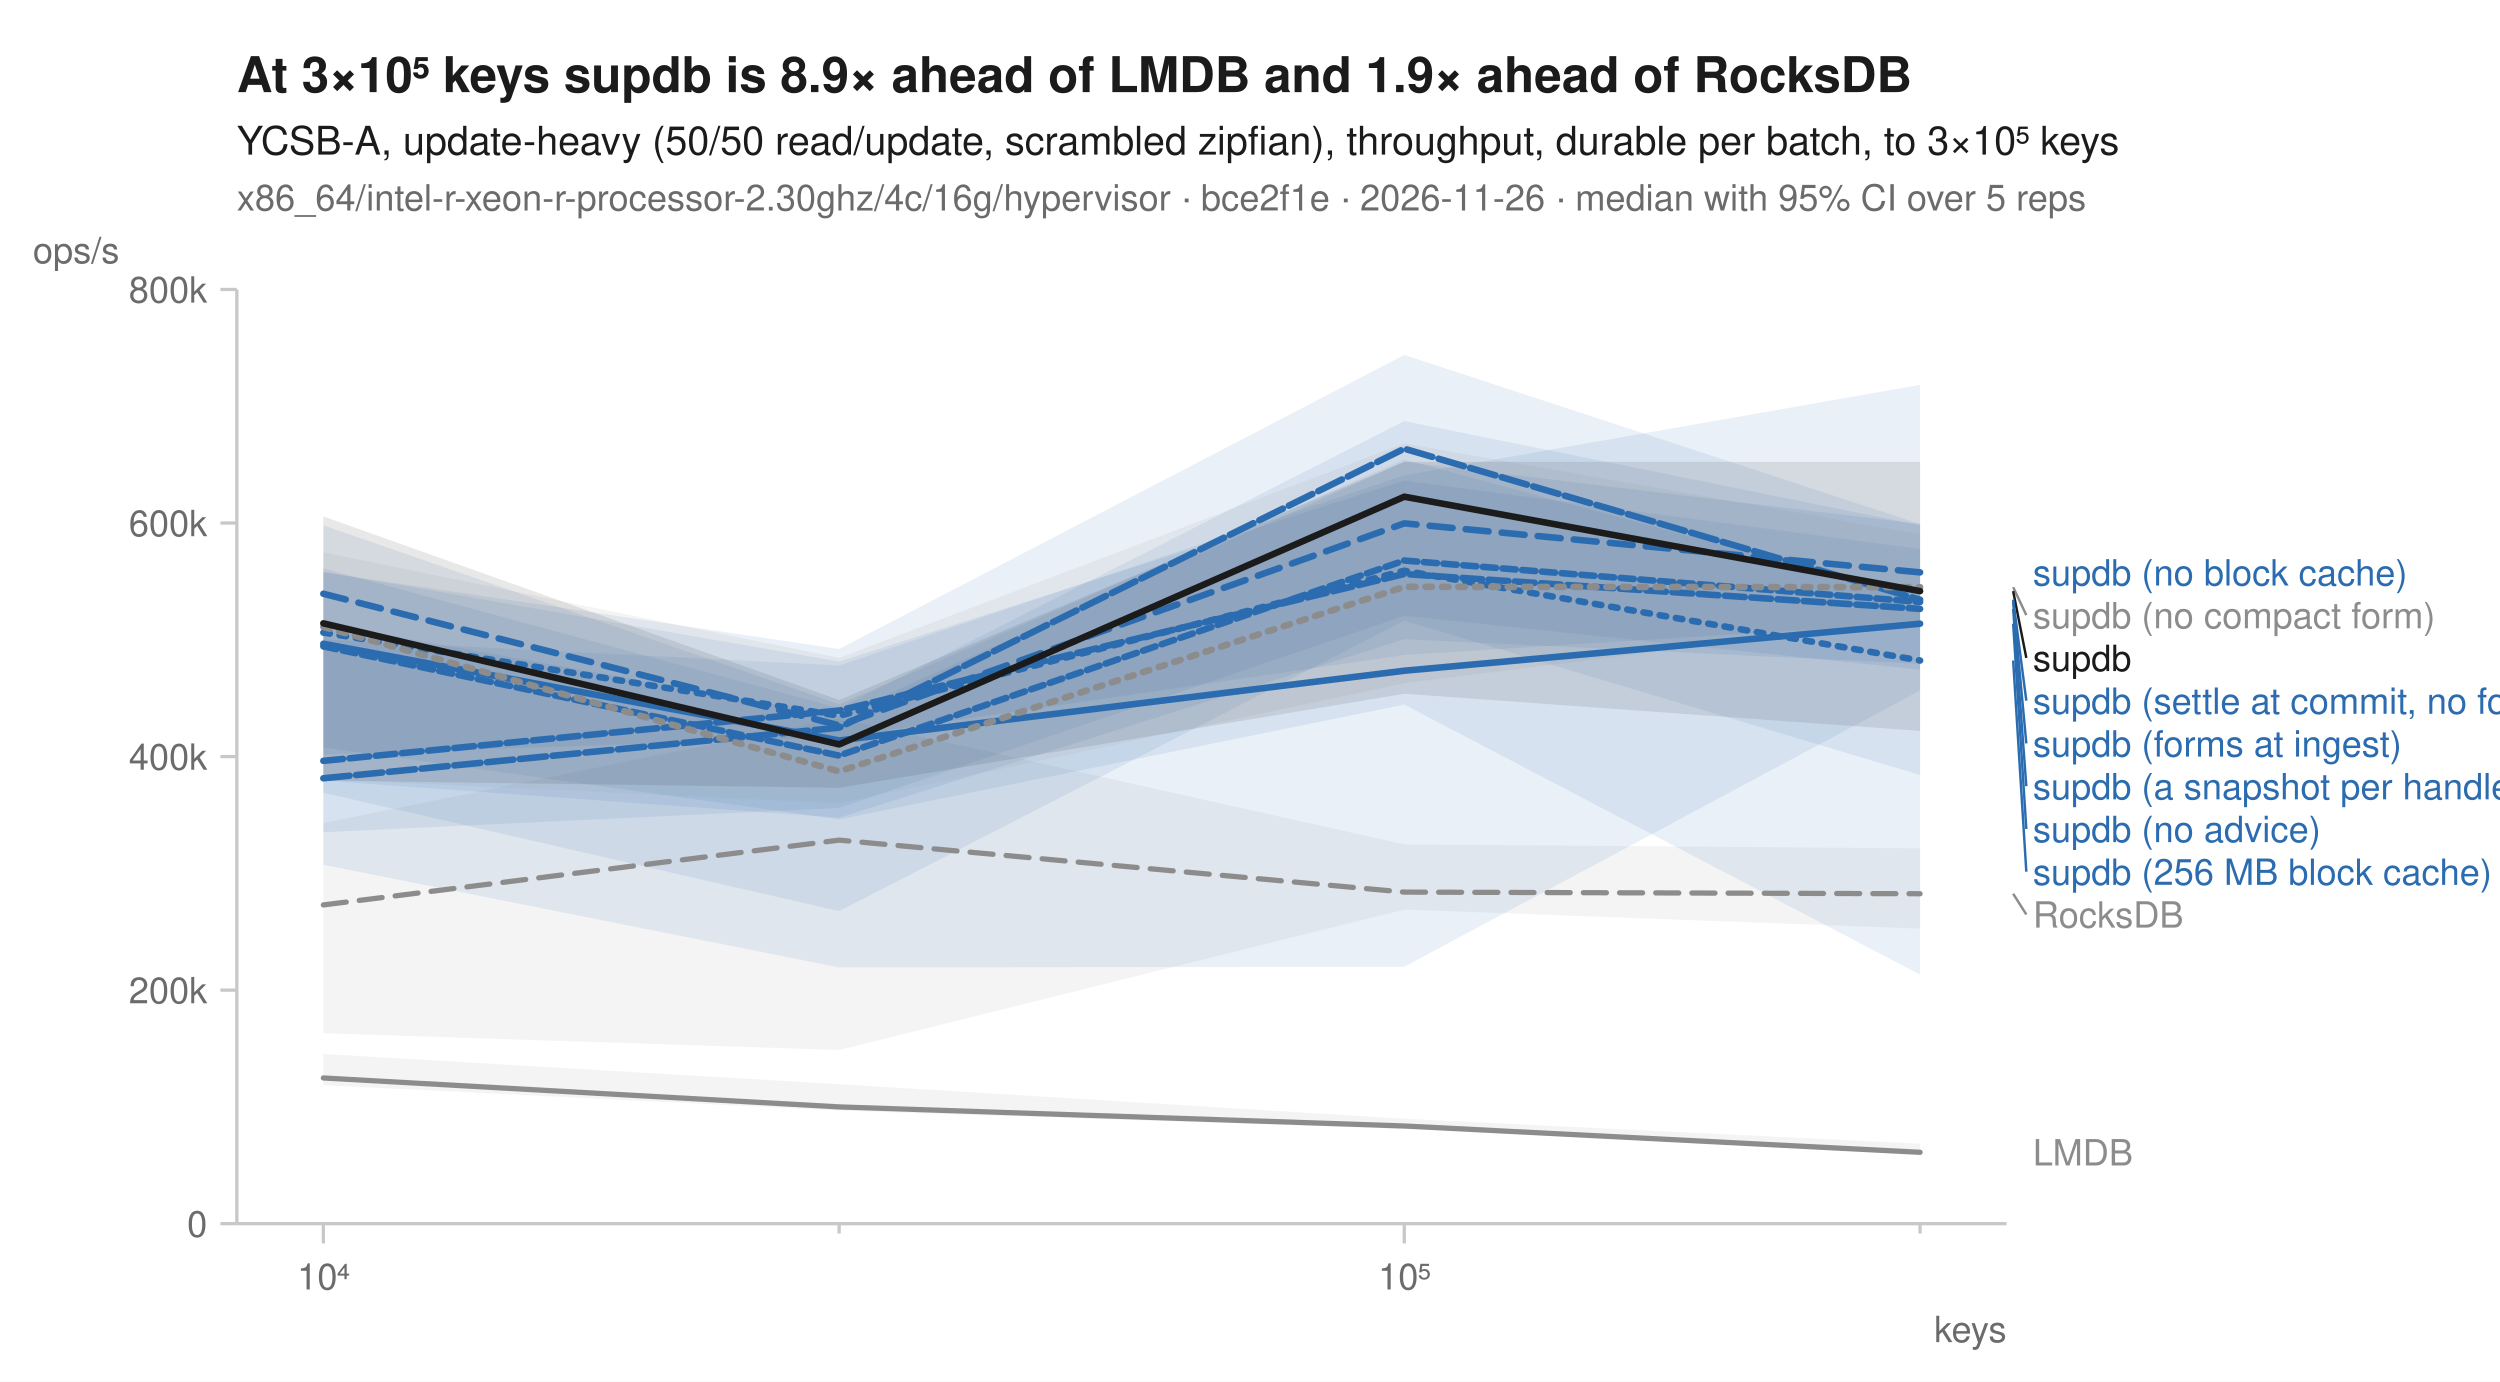
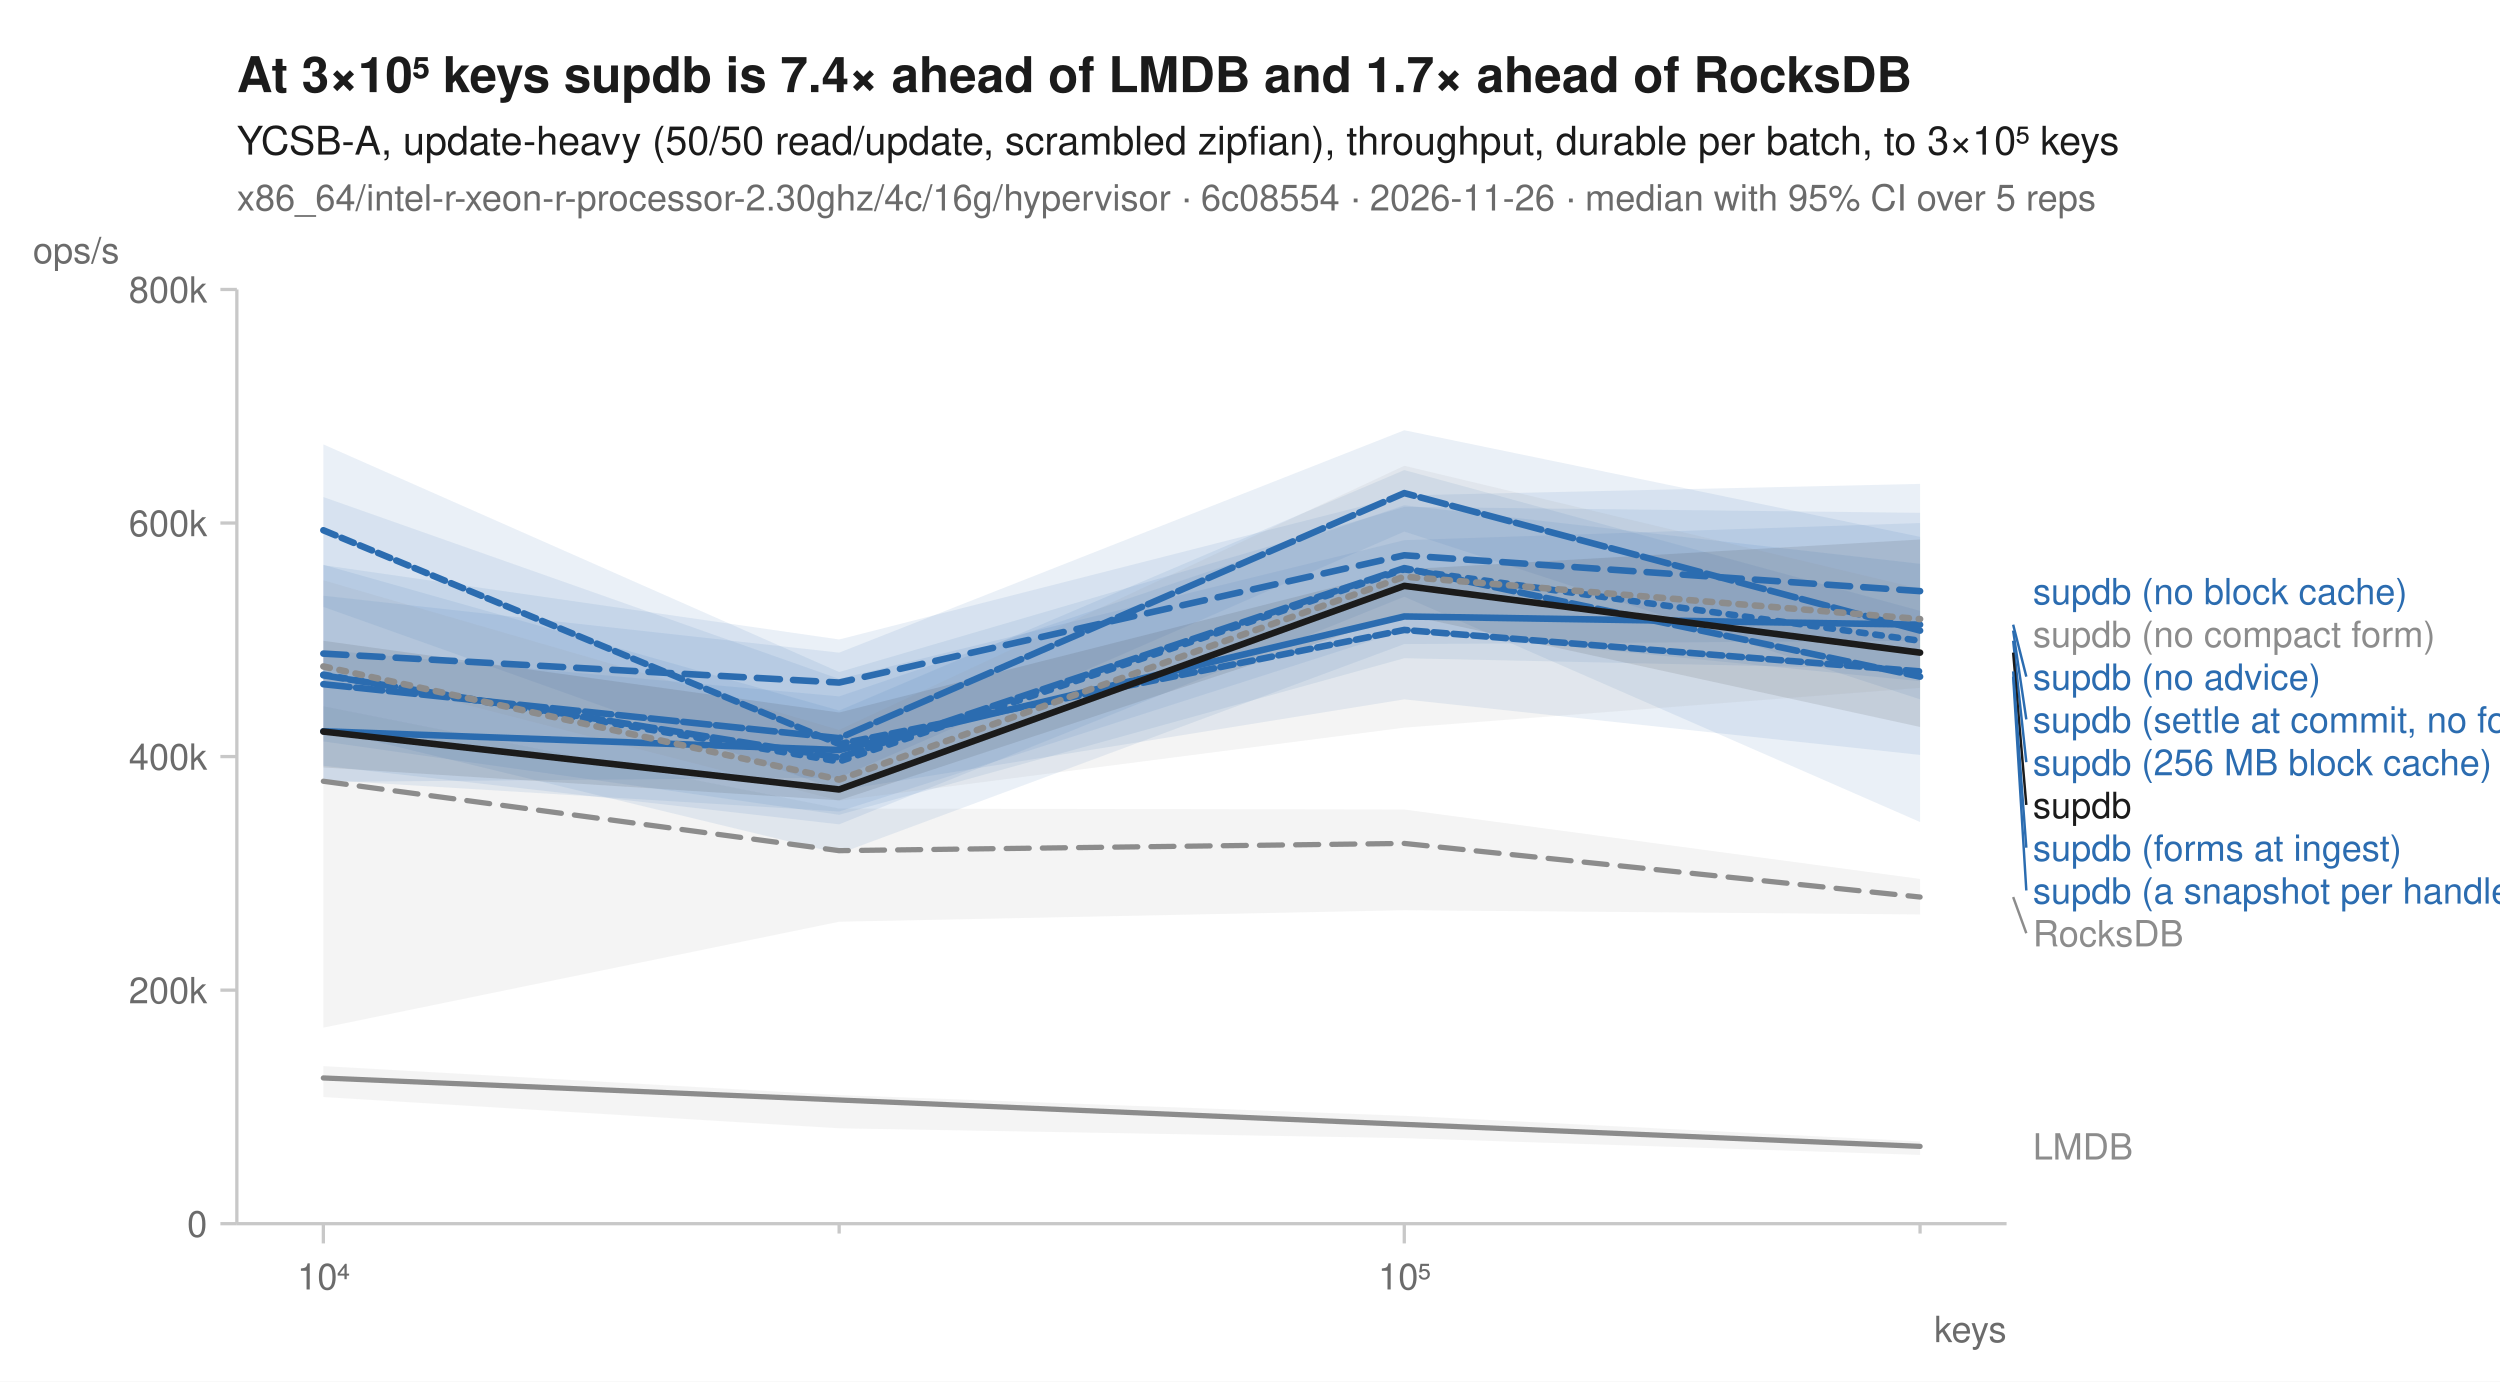
<svg xmlns="http://www.w3.org/2000/svg" width="760" height="420" viewBox="0 0 760 420" font-family="-apple-system, BlinkMacSystemFont, 'Segoe UI', Helvetica, Arial, sans-serif" fill="#1b1b1b">
  <rect width="760" height="420" fill="white" />
-   <text x="72" y="28" font-size="15" font-weight="600">At 3×10⁵ keys supdb is 8.9× ahead of LMDB and 1.9× ahead of RocksDB</text>
+   <text x="72" y="28" font-size="15" font-weight="600">At 3×10⁵ keys supdb is 7.4× ahead of LMDB and 1.7× ahead of RocksDB</text>
  <text x="72" y="47" font-size="12">YCSB-A, update-heavy (50/50 read/update, scrambled zipfian), throughput, durable per batch, to 3×10⁵ keys</text>
-   <text x="72" y="64" font-size="11" fill="#6b6b6b">x86_64/intel-r-xeon-r-processor-2.30ghz/4c/16g/hypervisor · bce2f1e · 2026-11-26 · median with 95% CI over 5 reps</text>
+   <text x="72" y="64" font-size="11" fill="#6b6b6b">x86_64/intel-r-xeon-r-processor-2.30ghz/4c/16g/hypervisor · 6c08554 · 2026-11-26 · median with 95% CI over 5 reps</text>
  <line x1="72" y1="372" x2="610" y2="372" stroke="#c8c8c8" stroke-width="1" />
  <line x1="72" y1="88" x2="72" y2="372" stroke="#c8c8c8" stroke-width="1" />
  <line x1="98.3" y1="372" x2="98.3" y2="378" stroke="#c8c8c8" stroke-width="1" />
  <text x="98.3" y="392" font-size="11" text-anchor="middle" fill="#6b6b6b">10⁴</text>
  <line x1="255.1" y1="372" x2="255.1" y2="375" stroke="#c8c8c8" stroke-width="1" />
  <line x1="426.9" y1="372" x2="426.9" y2="378" stroke="#c8c8c8" stroke-width="1" />
  <text x="426.9" y="392" font-size="11" text-anchor="middle" fill="#6b6b6b">10⁵</text>
  <line x1="583.7" y1="372" x2="583.7" y2="375" stroke="#c8c8c8" stroke-width="1" />
  <text x="610" y="408" font-size="11" text-anchor="end" fill="#6b6b6b">keys</text>
  <line x1="67" y1="372.0" x2="72" y2="372.0" stroke="#c8c8c8" stroke-width="1" />
  <text x="63" y="376.0" font-size="11" text-anchor="end" fill="#6b6b6b">0</text>
  <line x1="67" y1="301.0" x2="72" y2="301.0" stroke="#c8c8c8" stroke-width="1" />
  <text x="63" y="305.0" font-size="11" text-anchor="end" fill="#6b6b6b">200k</text>
  <line x1="67" y1="230.0" x2="72" y2="230.0" stroke="#c8c8c8" stroke-width="1" />
  <text x="63" y="234.0" font-size="11" text-anchor="end" fill="#6b6b6b">400k</text>
  <line x1="67" y1="159.0" x2="72" y2="159.0" stroke="#c8c8c8" stroke-width="1" />
  <text x="63" y="163.0" font-size="11" text-anchor="end" fill="#6b6b6b">600k</text>
  <line x1="67" y1="88.0" x2="72" y2="88.0" stroke="#c8c8c8" stroke-width="1" />
  <text x="63" y="92.0" font-size="11" text-anchor="end" fill="#6b6b6b">800k</text>
  <text x="10" y="80" font-size="11" text-anchor="start" fill="#6b6b6b">ops/s</text>
-   <path d="M98.3,250.2 L255.1,218.4 L426.9,256.7 L583.7,257.9 L583.7,282.3 L426.9,276.5 L255.1,319.2 L98.3,314.1 Z" fill="#8c8c8c" fill-opacity="0.10" />
-   <path d="M98.3,320.4 L255.1,329.6 L426.9,340.1 L583.7,347.7 L583.7,350.5 L426.9,343.2 L255.1,337.6 L98.3,329.9 Z" fill="#8c8c8c" fill-opacity="0.10" />
-   <path d="M98.3,159.7 L255.1,214.1 L426.9,139.7 L583.7,181.8 L583.7,235.6 L426.9,188.7 L255.1,277.0 L98.3,241.0 Z" fill="#2b6cb0" fill-opacity="0.10" />
-   <path d="M98.3,173.8 L255.1,201.1 L426.9,146.1 L583.7,166.9 L583.7,189.3 L426.9,199.1 L255.1,224.1 L98.3,229.4 Z" fill="#2b6cb0" fill-opacity="0.10" />
-   <path d="M98.3,189.6 L255.1,217.7 L426.9,140.4 L583.7,159.3 L583.7,296.3 L426.9,214.2 L255.1,249.1 L98.3,227.2 Z" fill="#2b6cb0" fill-opacity="0.10" />
-   <path d="M98.3,194.4 L255.1,202.3 L426.9,144.5 L583.7,117.0 L583.7,209.9 L426.9,293.9 L255.1,294.1 L98.3,262.9 Z" fill="#2b6cb0" fill-opacity="0.10" />
-   <path d="M98.3,174.0 L255.1,197.3 L426.9,107.9 L583.7,159.3 L583.7,203.6 L426.9,187.2 L255.1,245.6 L98.3,253.0 Z" fill="#2b6cb0" fill-opacity="0.10" />
-   <path d="M98.3,172.8 L255.1,215.3 L426.9,128.0 L583.7,159.7 L583.7,201.8 L426.9,194.3 L255.1,248.6 L98.3,237.3 Z" fill="#2b6cb0" fill-opacity="0.10" />
-   <path d="M98.3,167.9 L255.1,200.0 L426.9,134.8 L583.7,162.4 L583.7,188.1 L426.9,207.7 L255.1,244.2 L98.3,236.9 Z" fill="#8c8c8c" fill-opacity="0.10" />
-   <path d="M98.3,157.0 L255.1,212.8 L426.9,140.4 L583.7,140.4 L583.7,222.2 L426.9,210.9 L255.1,239.5 L98.3,237.3 Z" fill="#1b1b1b" fill-opacity="0.10" />
-   <path d="M98.3,275.1 L255.1,255.4 L426.9,271.2 L583.7,271.7 " fill="none" stroke="#8c8c8c" stroke-width="1.6" stroke-linejoin="round" stroke-linecap="round" stroke-dasharray="7,4" />
-   <path d="M98.3,327.7 L255.1,336.5 L426.9,342.3 L583.7,350.3 " fill="none" stroke="#8c8c8c" stroke-width="1.6" stroke-linejoin="round" stroke-linecap="round" />
-   <path d="M98.3,192.3 L255.1,217.6 L426.9,173.5 L583.7,200.8 " fill="none" stroke="#2b6cb0" stroke-width="2" stroke-linejoin="round" stroke-linecap="round" stroke-dasharray="2,3" />
-   <path d="M98.3,180.5 L255.1,220.5 L426.9,159.1 L583.7,174.0 " fill="none" stroke="#2b6cb0" stroke-width="2" stroke-linejoin="round" stroke-linecap="round" stroke-dasharray="7,4" />
-   <path d="M98.3,195.7 L255.1,225.1 L426.9,203.9 L583.7,189.6 " fill="none" stroke="#2b6cb0" stroke-width="2" stroke-linejoin="round" stroke-linecap="round" />
-   <path d="M98.3,231.3 L255.1,216.0 L426.9,174.5 L583.7,185.1 " fill="none" stroke="#2b6cb0" stroke-width="2" stroke-linejoin="round" stroke-linecap="round" stroke-dasharray="6,2" />
-   <path d="M98.3,236.6 L255.1,221.2 L426.9,136.4 L583.7,182.3 " fill="none" stroke="#2b6cb0" stroke-width="2" stroke-linejoin="round" stroke-linecap="round" stroke-dasharray="8,2" />
-   <path d="M98.3,196.5 L255.1,229.7 L426.9,170.4 L583.7,183.0 " fill="none" stroke="#2b6cb0" stroke-width="2" stroke-linejoin="round" stroke-linecap="round" stroke-dasharray="4,2" />
-   <path d="M98.3,190.6 L255.1,234.5 L426.9,178.4 L583.7,178.5 " fill="none" stroke="#8c8c8c" stroke-width="2" stroke-linejoin="round" stroke-linecap="round" stroke-dasharray="2,3" />
-   <path d="M98.3,189.5 L255.1,226.3 L426.9,151.0 L583.7,179.7 " fill="none" stroke="#1b1b1b" stroke-width="2" stroke-linejoin="round" stroke-linecap="round" />
-   <text x="618.0" y="178.0" font-size="11" fill="#2b6cb0">supdb (no block cache)</text>
-   <line x1="612.0" y1="178.5" x2="616.0" y2="187.0" stroke="#8c8c8c" stroke-width="0.75" />
-   <text x="618.0" y="191.0" font-size="11" fill="#8c8c8c">supdb (no compact form)</text>
-   <line x1="612.0" y1="179.7" x2="616.0" y2="200.0" stroke="#1b1b1b" stroke-width="0.75" />
-   <text x="618.0" y="204.0" font-size="11" fill="#1b1b1b">supdb</text>
-   <line x1="612.0" y1="182.3" x2="616.0" y2="213.0" stroke="#2b6cb0" stroke-width="0.75" />
-   <text x="618.0" y="217.0" font-size="11" fill="#2b6cb0">supdb (settle at commit, no forms)</text>
-   <line x1="612.0" y1="183.0" x2="616.0" y2="226.0" stroke="#2b6cb0" stroke-width="0.75" />
-   <text x="618.0" y="230.0" font-size="11" fill="#2b6cb0">supdb (forms at ingest)</text>
-   <line x1="612.0" y1="185.1" x2="616.0" y2="239.0" stroke="#2b6cb0" stroke-width="0.75" />
-   <text x="618.0" y="243.0" font-size="11" fill="#2b6cb0">supdb (a snapshot per handle)</text>
-   <line x1="612.0" y1="189.6" x2="616.0" y2="252.0" stroke="#2b6cb0" stroke-width="0.75" />
-   <text x="618.0" y="256.0" font-size="11" fill="#2b6cb0">supdb (no advice)</text>
-   <line x1="612.0" y1="200.8" x2="616.0" y2="265.0" stroke="#2b6cb0" stroke-width="0.75" />
-   <text x="618.0" y="269.0" font-size="11" fill="#2b6cb0">supdb (256 MB block cache)</text>
-   <line x1="612.0" y1="271.7" x2="616.0" y2="278.0" stroke="#8c8c8c" stroke-width="0.75" />
-   <text x="618.0" y="282.0" font-size="11" fill="#8c8c8c">RocksDB</text>
-   <text x="618.0" y="354.3" font-size="11" fill="#8c8c8c">LMDB</text>
+   <path d="M98.3,214.7 L255.1,245.8 L426.9,246.1 L583.7,267.2 L583.7,278.0 L426.9,276.7 L255.1,280.2 L98.3,312.4 Z" fill="#8c8c8c" fill-opacity="0.10" />
+   <path d="M98.3,324.1 L255.1,332.9 L426.9,339.2 L583.7,347.0 L583.7,351.1 L426.9,346.0 L255.1,343.0 L98.3,333.5 Z" fill="#8c8c8c" fill-opacity="0.10" />
+   <path d="M98.3,171.7 L255.1,216.0 L426.9,142.9 L583.7,185.7 L583.7,203.5 L426.9,200.1 L255.1,247.7 L98.3,225.4 Z" fill="#2b6cb0" fill-opacity="0.10" />
+   <path d="M98.3,171.8 L255.1,194.4 L426.9,150.6 L583.7,147.1 L583.7,194.8 L426.9,195.8 L255.1,259.5 L98.3,221.6 Z" fill="#2b6cb0" fill-opacity="0.10" />
+   <path d="M98.3,135.1 L255.1,204.3 L426.9,154.1 L583.7,155.9 L583.7,207.1 L426.9,191.6 L255.1,246.7 L98.3,237.1 Z" fill="#2b6cb0" fill-opacity="0.10" />
+   <path d="M98.3,197.6 L255.1,211.7 L426.9,153.6 L583.7,171.4 L583.7,249.9 L426.9,181.4 L255.1,250.6 L98.3,232.8 Z" fill="#2b6cb0" fill-opacity="0.10" />
+   <path d="M98.3,181.1 L255.1,198.4 L426.9,130.8 L583.7,163.2 L583.7,212.6 L426.9,161.6 L255.1,236.4 L98.3,237.7 Z" fill="#2b6cb0" fill-opacity="0.10" />
+   <path d="M98.3,151.1 L255.1,206.4 L426.9,164.2 L583.7,159.0 L583.7,229.5 L426.9,212.6 L255.1,240.3 L98.3,184.5 Z" fill="#2b6cb0" fill-opacity="0.10" />
+   <path d="M98.3,176.4 L255.1,221.9 L426.9,141.6 L583.7,179.0 L583.7,209.1 L426.9,221.2 L255.1,243.4 L98.3,203.1 Z" fill="#8c8c8c" fill-opacity="0.10" />
+   <path d="M98.3,194.8 L255.1,216.6 L426.9,173.1 L583.7,164.0 L583.7,221.0 L426.9,186.8 L255.1,243.3 L98.3,233.3 Z" fill="#1b1b1b" fill-opacity="0.10" />
+   <path d="M98.3,237.5 L255.1,258.6 L426.9,256.4 L583.7,272.7 " fill="none" stroke="#8c8c8c" stroke-width="1.6" stroke-linejoin="round" stroke-linecap="round" stroke-dasharray="7,4" />
+   <path d="M98.3,327.7 L255.1,334.4 L426.9,341.8 L583.7,348.5 " fill="none" stroke="#8c8c8c" stroke-width="1.6" stroke-linejoin="round" stroke-linecap="round" />
+   <path d="M98.3,205.1 L255.1,231.5 L426.9,173.1 L583.7,194.8 " fill="none" stroke="#2b6cb0" stroke-width="2" stroke-linejoin="round" stroke-linecap="round" stroke-dasharray="2,3" />
+   <path d="M98.3,198.7 L255.1,207.5 L426.9,168.8 L583.7,179.7 " fill="none" stroke="#2b6cb0" stroke-width="2" stroke-linejoin="round" stroke-linecap="round" stroke-dasharray="7,4" />
+   <path d="M98.3,222.3 L255.1,228.0 L426.9,187.4 L583.7,189.9 " fill="none" stroke="#2b6cb0" stroke-width="2" stroke-linejoin="round" stroke-linecap="round" />
+   <path d="M98.3,205.3 L255.1,230.3 L426.9,172.7 L583.7,205.7 " fill="none" stroke="#2b6cb0" stroke-width="2" stroke-linejoin="round" stroke-linecap="round" stroke-dasharray="6,2" />
+   <path d="M98.3,208.0 L255.1,224.4 L426.9,149.9 L583.7,191.7 " fill="none" stroke="#2b6cb0" stroke-width="2" stroke-linejoin="round" stroke-linecap="round" stroke-dasharray="8,2" />
+   <path d="M98.3,161.2 L255.1,226.2 L426.9,191.5 L583.7,204.1 " fill="none" stroke="#2b6cb0" stroke-width="2" stroke-linejoin="round" stroke-linecap="round" stroke-dasharray="4,2" />
+   <path d="M98.3,202.6 L255.1,237.0 L426.9,175.3 L583.7,188.2 " fill="none" stroke="#8c8c8c" stroke-width="2" stroke-linejoin="round" stroke-linecap="round" stroke-dasharray="2,3" />
+   <path d="M98.3,222.4 L255.1,240.0 L426.9,178.1 L583.7,198.4 " fill="none" stroke="#1b1b1b" stroke-width="2" stroke-linejoin="round" stroke-linecap="round" />
+   <text x="618.0" y="183.7" font-size="11" fill="#2b6cb0">supdb (no block cache)</text>
+   <text x="618.0" y="196.7" font-size="11" fill="#8c8c8c">supdb (no compact form)</text>
+   <line x1="612.0" y1="189.9" x2="616.0" y2="205.7" stroke="#2b6cb0" stroke-width="0.75" />
+   <text x="618.0" y="209.7" font-size="11" fill="#2b6cb0">supdb (no advice)</text>
+   <line x1="612.0" y1="191.7" x2="616.0" y2="218.7" stroke="#2b6cb0" stroke-width="0.75" />
+   <text x="618.0" y="222.7" font-size="11" fill="#2b6cb0">supdb (settle at commit, no forms)</text>
+   <line x1="612.0" y1="194.8" x2="616.0" y2="231.7" stroke="#2b6cb0" stroke-width="0.75" />
+   <text x="618.0" y="235.7" font-size="11" fill="#2b6cb0">supdb (256 MB block cache)</text>
+   <line x1="612.0" y1="198.4" x2="616.0" y2="244.7" stroke="#1b1b1b" stroke-width="0.75" />
+   <text x="618.0" y="248.7" font-size="11" fill="#1b1b1b">supdb</text>
+   <line x1="612.0" y1="204.1" x2="616.0" y2="257.7" stroke="#2b6cb0" stroke-width="0.75" />
+   <text x="618.0" y="261.7" font-size="11" fill="#2b6cb0">supdb (forms at ingest)</text>
+   <line x1="612.0" y1="205.7" x2="616.0" y2="270.7" stroke="#2b6cb0" stroke-width="0.75" />
+   <text x="618.0" y="274.7" font-size="11" fill="#2b6cb0">supdb (a snapshot per handle)</text>
+   <line x1="612.0" y1="272.7" x2="616.0" y2="283.7" stroke="#8c8c8c" stroke-width="0.75" />
+   <text x="618.0" y="287.7" font-size="11" fill="#8c8c8c">RocksDB</text>
+   <text x="618.0" y="352.5" font-size="11" fill="#8c8c8c">LMDB</text>
</svg>
